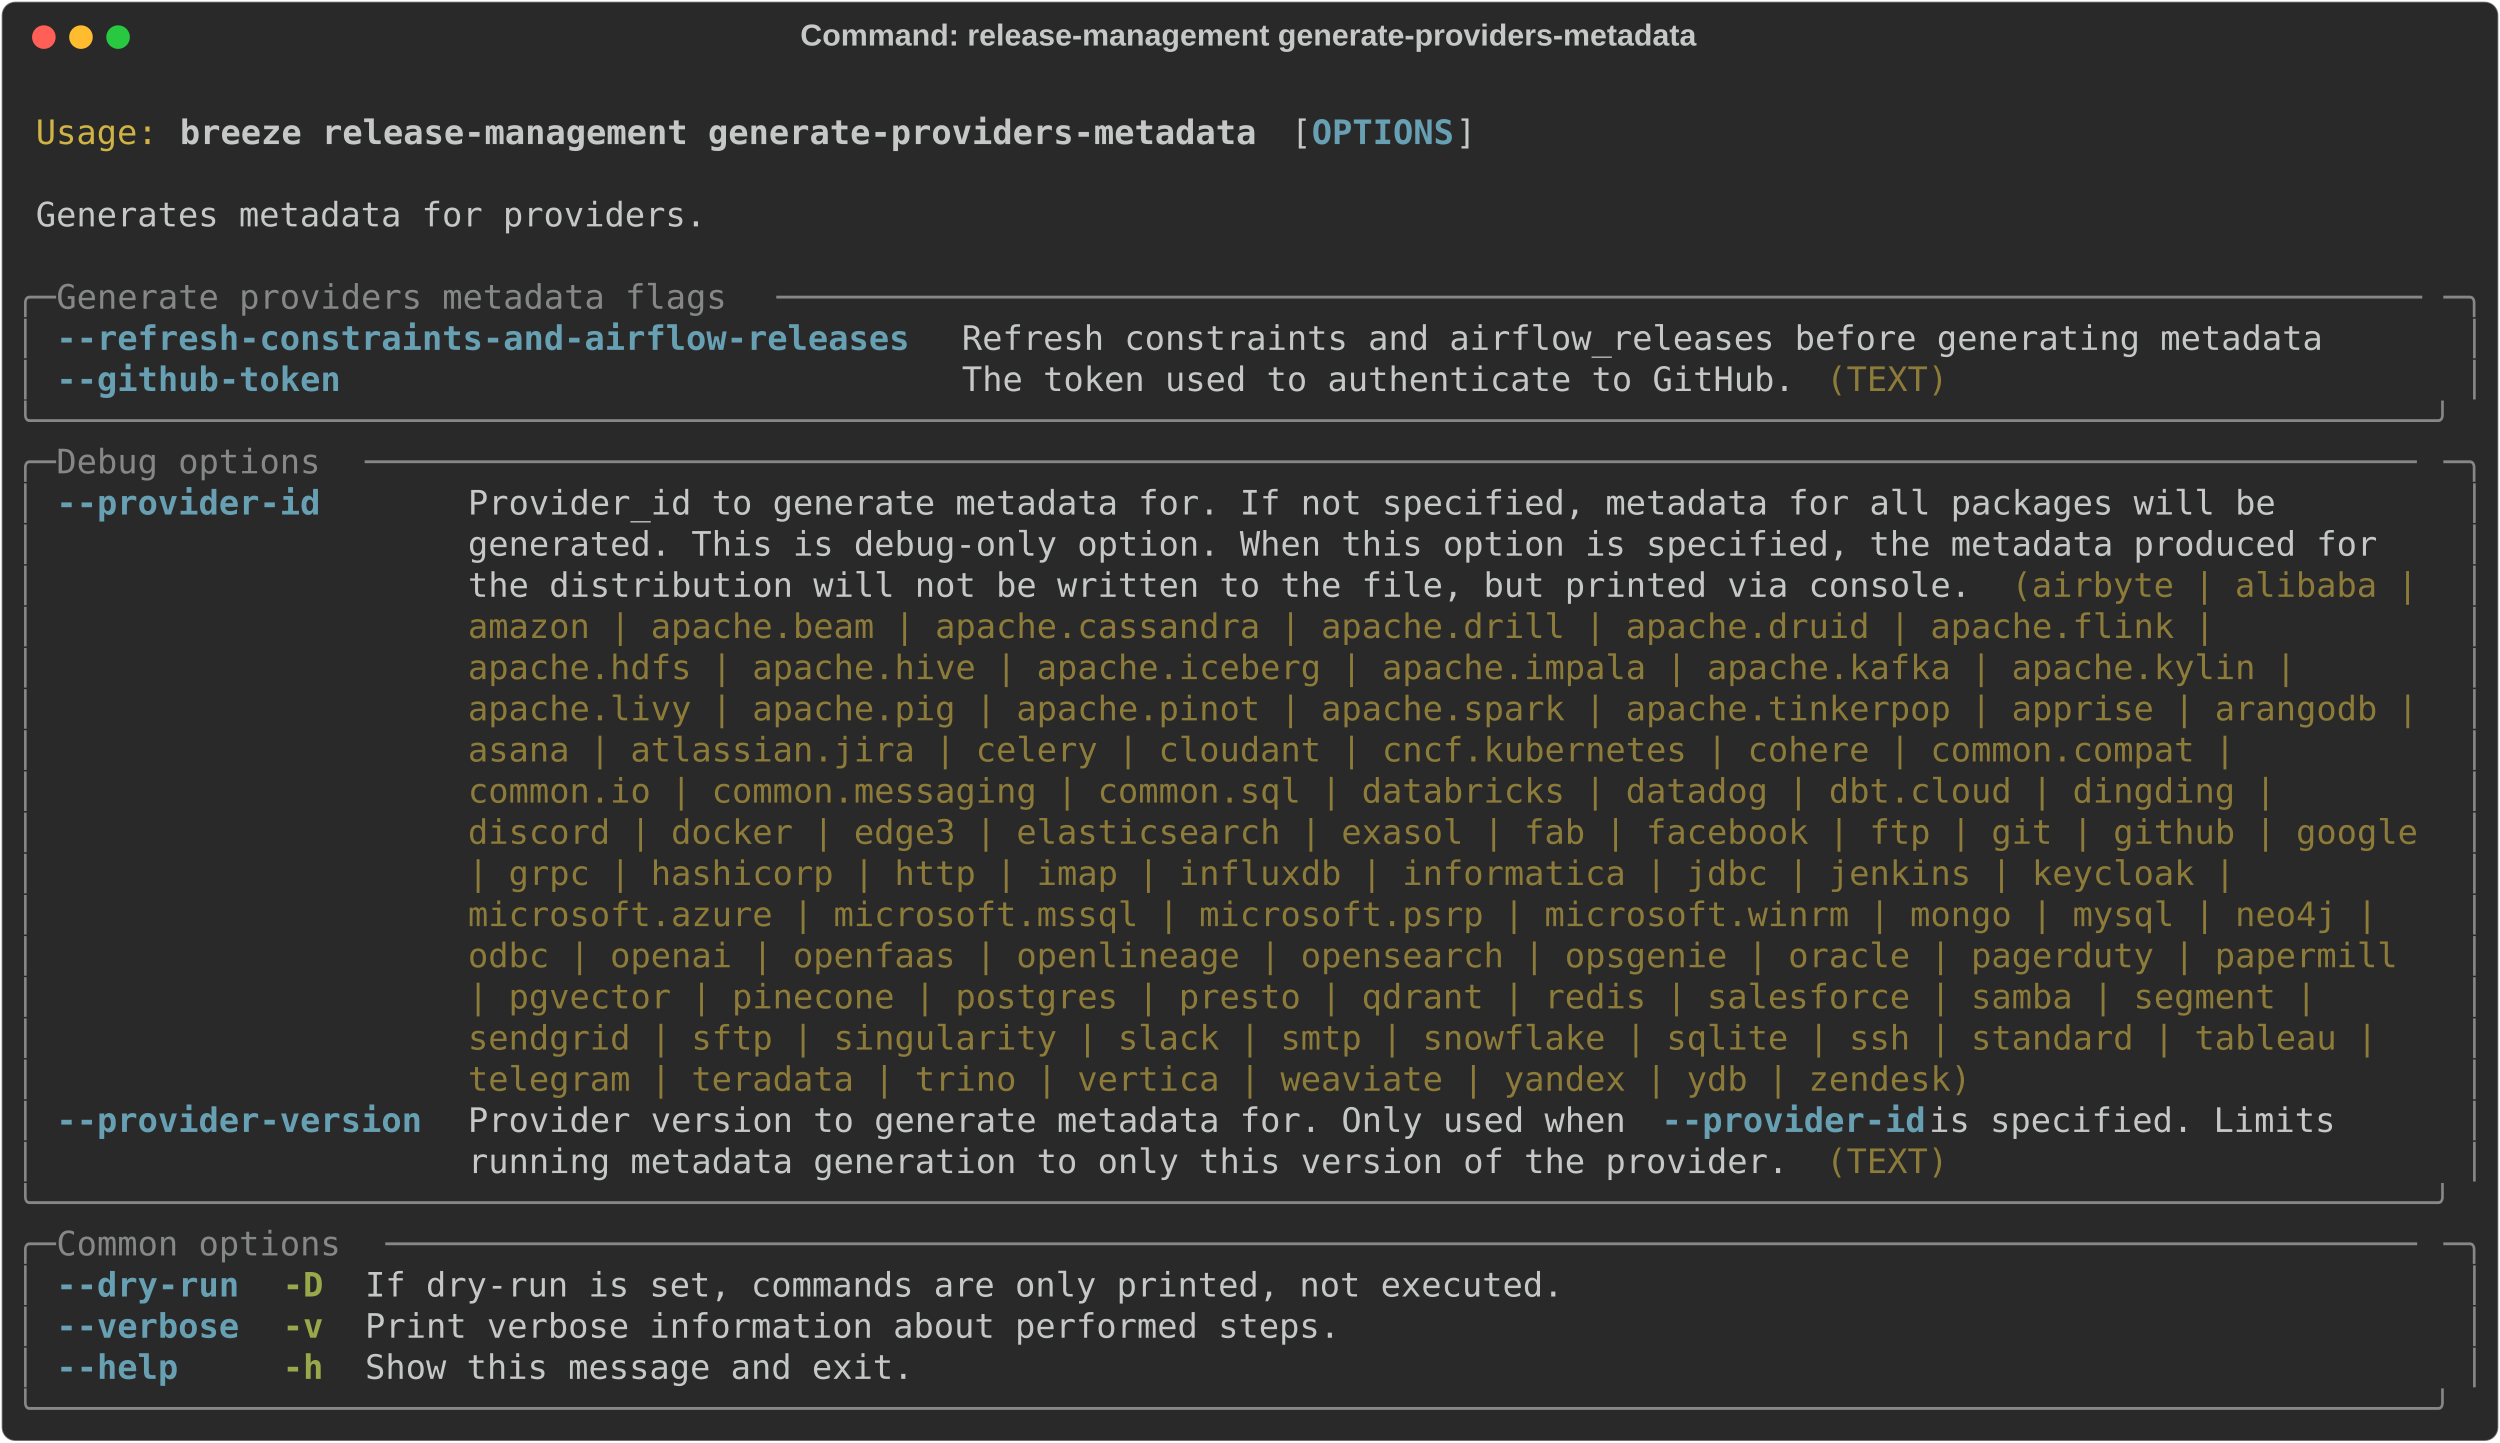
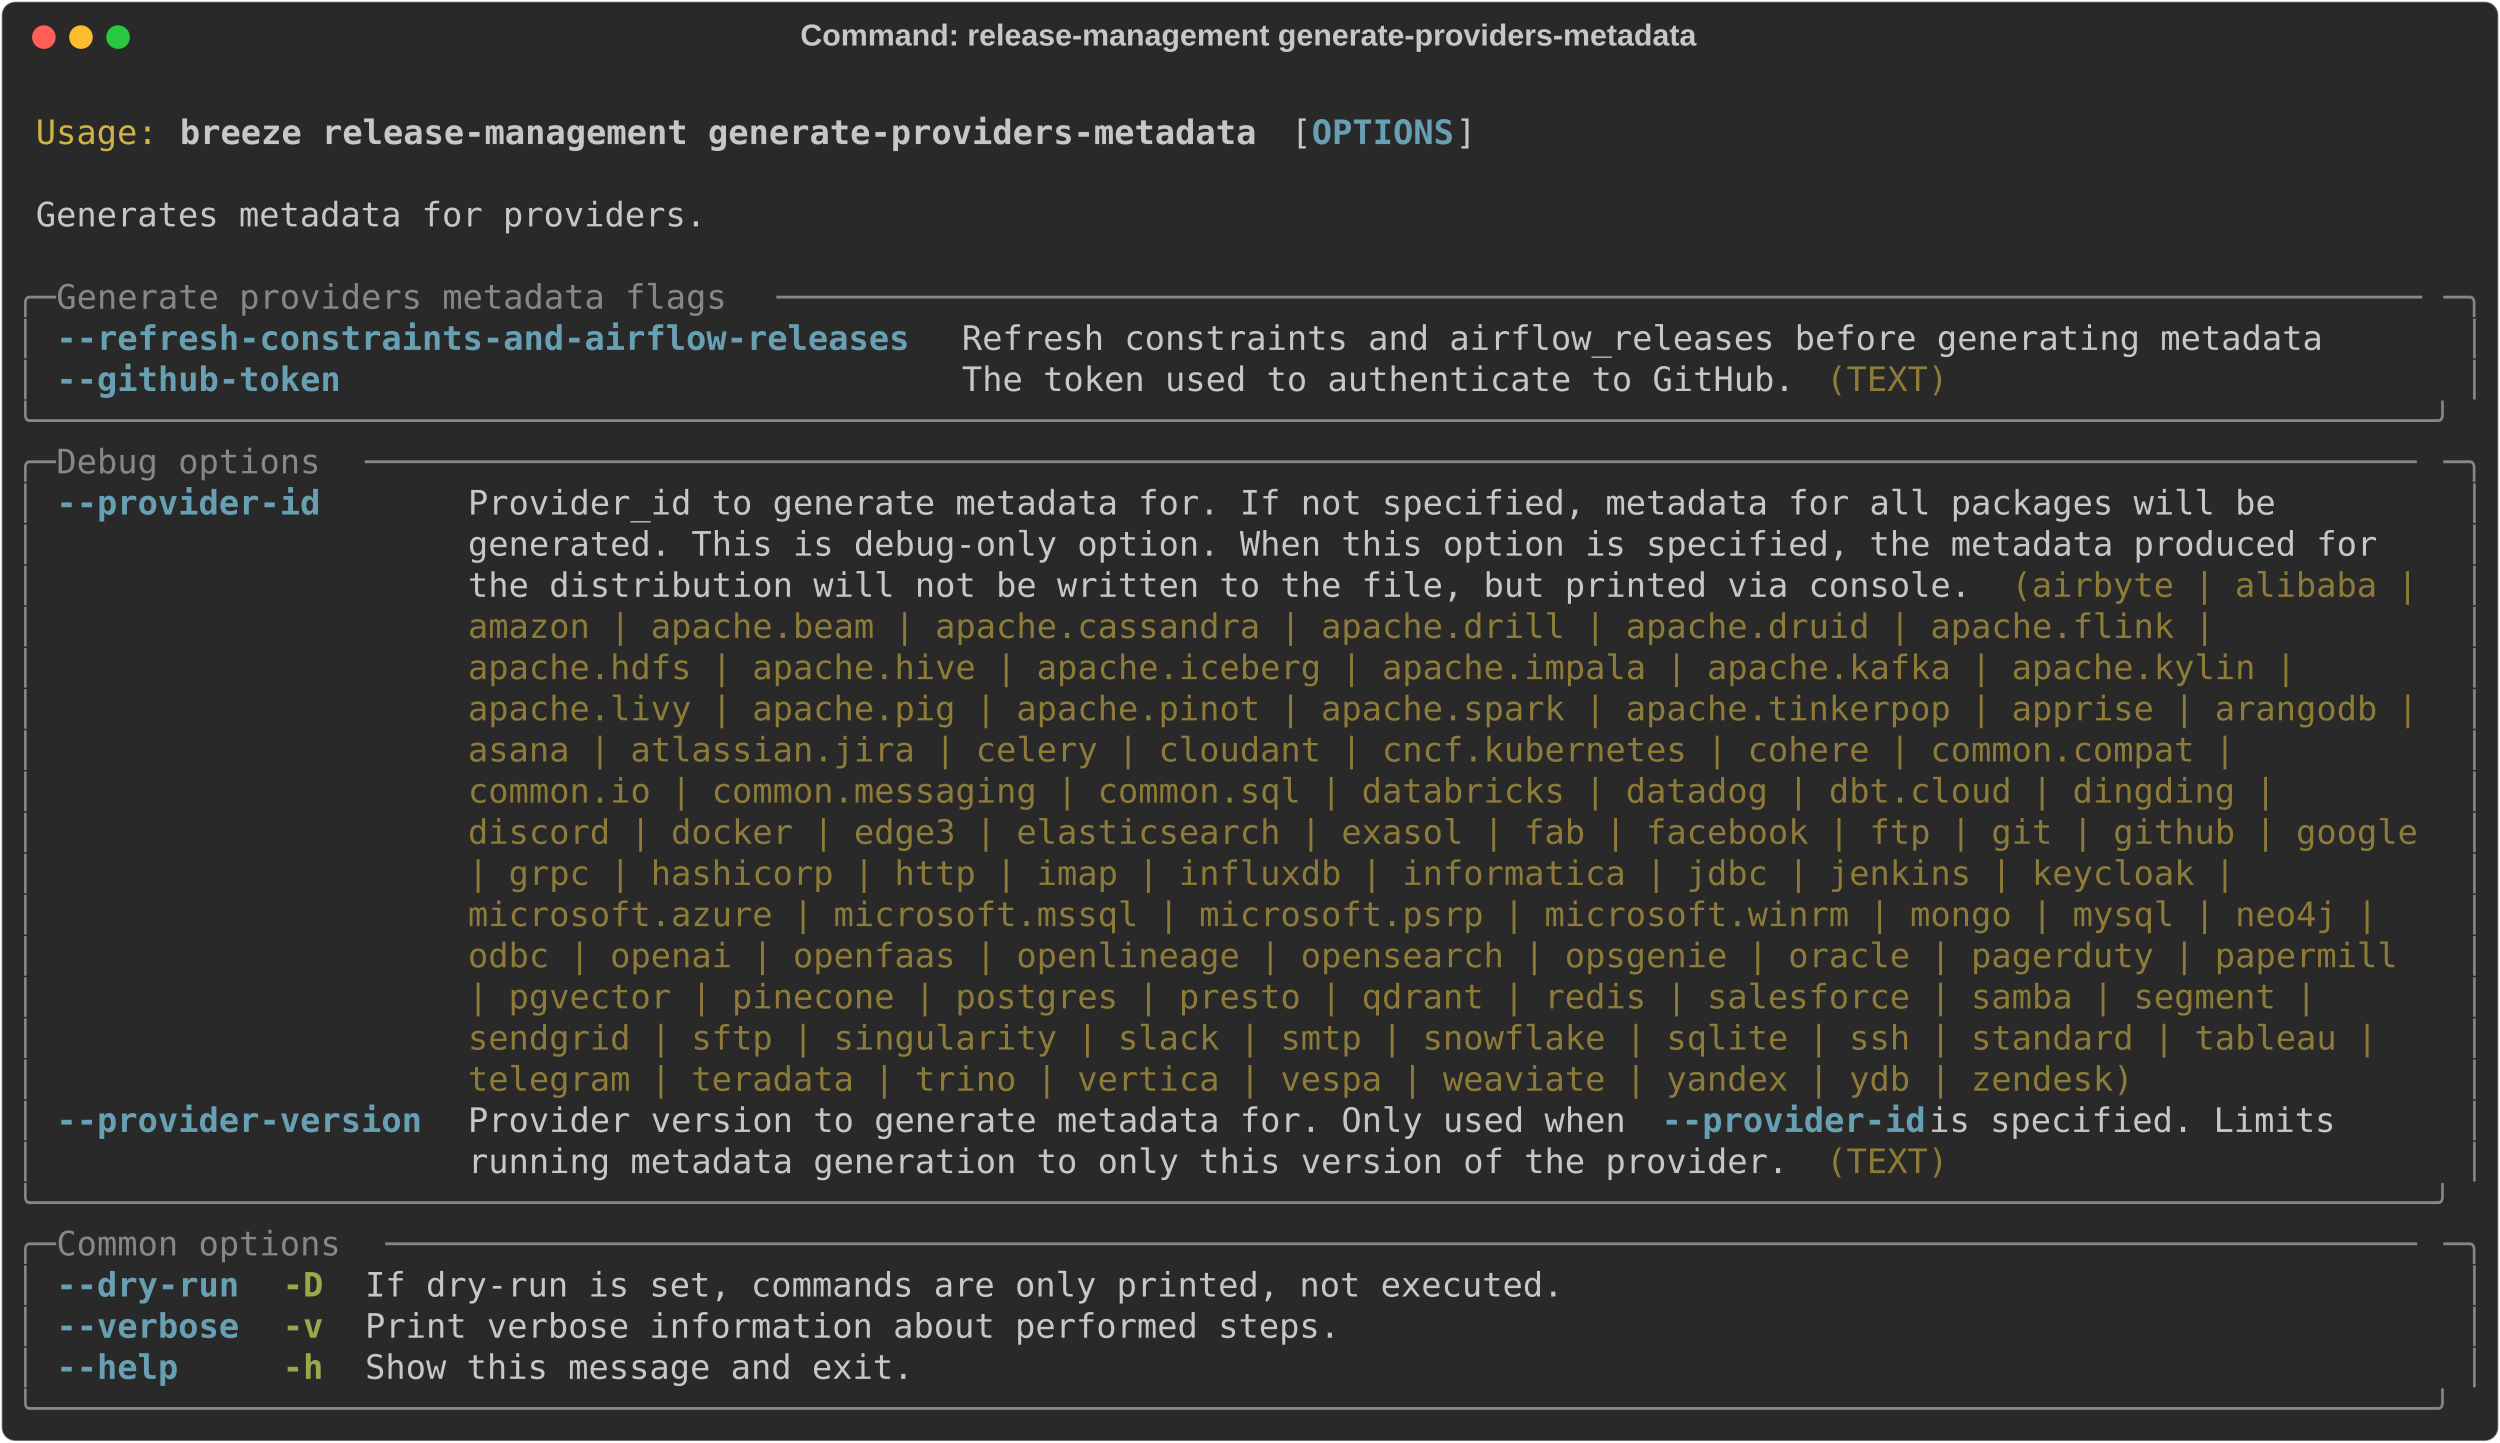
<svg xmlns="http://www.w3.org/2000/svg" class="rich-terminal" viewBox="0 0 1482 855.2">
  <style>

    @font-face {
        font-family: "Fira Code";
        src: local("FiraCode-Regular"),
                url("https://cdnjs.cloudflare.com/ajax/libs/firacode/6.2.0/woff2/FiraCode-Regular.woff2") format("woff2"),
                url("https://cdnjs.cloudflare.com/ajax/libs/firacode/6.2.0/woff/FiraCode-Regular.woff") format("woff");
        font-style: normal;
        font-weight: 400;
    }
    @font-face {
        font-family: "Fira Code";
        src: local("FiraCode-Bold"),
                url("https://cdnjs.cloudflare.com/ajax/libs/firacode/6.2.0/woff2/FiraCode-Bold.woff2") format("woff2"),
                url("https://cdnjs.cloudflare.com/ajax/libs/firacode/6.2.0/woff/FiraCode-Bold.woff") format("woff");
        font-style: bold;
        font-weight: 700;
    }

    .breeze-release-management-generate-providers-metadata-matrix {
        font-family: Fira Code, monospace;
        font-size: 20px;
        line-height: 24.4px;
        font-variant-east-asian: full-width;
    }

    .breeze-release-management-generate-providers-metadata-title {
        font-size: 18px;
        font-weight: bold;
        font-family: arial;
    }

    .breeze-release-management-generate-providers-metadata-r1 { fill: #c5c8c6 }
.breeze-release-management-generate-providers-metadata-r2 { fill: #d0b344 }
.breeze-release-management-generate-providers-metadata-r3 { fill: #c5c8c6;font-weight: bold }
.breeze-release-management-generate-providers-metadata-r4 { fill: #68a0b3;font-weight: bold }
.breeze-release-management-generate-providers-metadata-r5 { fill: #868887 }
.breeze-release-management-generate-providers-metadata-r6 { fill: #8d7b39 }
.breeze-release-management-generate-providers-metadata-r7 { fill: #98a84b;font-weight: bold }
    </style>
  <defs>
    <clipPath id="breeze-release-management-generate-providers-metadata-clip-terminal">
      <rect x="0" y="0" width="1463.0" height="804.2" />
    </clipPath>
    <clipPath id="breeze-release-management-generate-providers-metadata-line-0">
      <rect x="0" y="1.5" width="1464" height="24.65" />
    </clipPath>
    <clipPath id="breeze-release-management-generate-providers-metadata-line-1">
      <rect x="0" y="25.9" width="1464" height="24.65" />
    </clipPath>
    <clipPath id="breeze-release-management-generate-providers-metadata-line-2">
      <rect x="0" y="50.3" width="1464" height="24.65" />
    </clipPath>
    <clipPath id="breeze-release-management-generate-providers-metadata-line-3">
      <rect x="0" y="74.7" width="1464" height="24.65" />
    </clipPath>
    <clipPath id="breeze-release-management-generate-providers-metadata-line-4">
      <rect x="0" y="99.1" width="1464" height="24.65" />
    </clipPath>
    <clipPath id="breeze-release-management-generate-providers-metadata-line-5">
      <rect x="0" y="123.5" width="1464" height="24.65" />
    </clipPath>
    <clipPath id="breeze-release-management-generate-providers-metadata-line-6">
      <rect x="0" y="147.9" width="1464" height="24.65" />
    </clipPath>
    <clipPath id="breeze-release-management-generate-providers-metadata-line-7">
      <rect x="0" y="172.3" width="1464" height="24.65" />
    </clipPath>
    <clipPath id="breeze-release-management-generate-providers-metadata-line-8">
      <rect x="0" y="196.7" width="1464" height="24.65" />
    </clipPath>
    <clipPath id="breeze-release-management-generate-providers-metadata-line-9">
      <rect x="0" y="221.1" width="1464" height="24.65" />
    </clipPath>
    <clipPath id="breeze-release-management-generate-providers-metadata-line-10">
      <rect x="0" y="245.5" width="1464" height="24.65" />
    </clipPath>
    <clipPath id="breeze-release-management-generate-providers-metadata-line-11">
      <rect x="0" y="269.9" width="1464" height="24.65" />
    </clipPath>
    <clipPath id="breeze-release-management-generate-providers-metadata-line-12">
      <rect x="0" y="294.3" width="1464" height="24.65" />
    </clipPath>
    <clipPath id="breeze-release-management-generate-providers-metadata-line-13">
      <rect x="0" y="318.7" width="1464" height="24.65" />
    </clipPath>
    <clipPath id="breeze-release-management-generate-providers-metadata-line-14">
      <rect x="0" y="343.1" width="1464" height="24.65" />
    </clipPath>
    <clipPath id="breeze-release-management-generate-providers-metadata-line-15">
      <rect x="0" y="367.5" width="1464" height="24.65" />
    </clipPath>
    <clipPath id="breeze-release-management-generate-providers-metadata-line-16">
      <rect x="0" y="391.9" width="1464" height="24.65" />
    </clipPath>
    <clipPath id="breeze-release-management-generate-providers-metadata-line-17">
      <rect x="0" y="416.3" width="1464" height="24.65" />
    </clipPath>
    <clipPath id="breeze-release-management-generate-providers-metadata-line-18">
      <rect x="0" y="440.7" width="1464" height="24.65" />
    </clipPath>
    <clipPath id="breeze-release-management-generate-providers-metadata-line-19">
      <rect x="0" y="465.1" width="1464" height="24.65" />
    </clipPath>
    <clipPath id="breeze-release-management-generate-providers-metadata-line-20">
      <rect x="0" y="489.5" width="1464" height="24.65" />
    </clipPath>
    <clipPath id="breeze-release-management-generate-providers-metadata-line-21">
      <rect x="0" y="513.9" width="1464" height="24.65" />
    </clipPath>
    <clipPath id="breeze-release-management-generate-providers-metadata-line-22">
      <rect x="0" y="538.3" width="1464" height="24.65" />
    </clipPath>
    <clipPath id="breeze-release-management-generate-providers-metadata-line-23">
      <rect x="0" y="562.7" width="1464" height="24.65" />
    </clipPath>
    <clipPath id="breeze-release-management-generate-providers-metadata-line-24">
      <rect x="0" y="587.1" width="1464" height="24.65" />
    </clipPath>
    <clipPath id="breeze-release-management-generate-providers-metadata-line-25">
      <rect x="0" y="611.5" width="1464" height="24.65" />
    </clipPath>
    <clipPath id="breeze-release-management-generate-providers-metadata-line-26">
      <rect x="0" y="635.9" width="1464" height="24.65" />
    </clipPath>
    <clipPath id="breeze-release-management-generate-providers-metadata-line-27">
      <rect x="0" y="660.3" width="1464" height="24.65" />
    </clipPath>
    <clipPath id="breeze-release-management-generate-providers-metadata-line-28">
      <rect x="0" y="684.7" width="1464" height="24.65" />
    </clipPath>
    <clipPath id="breeze-release-management-generate-providers-metadata-line-29">
      <rect x="0" y="709.1" width="1464" height="24.65" />
    </clipPath>
    <clipPath id="breeze-release-management-generate-providers-metadata-line-30">
      <rect x="0" y="733.5" width="1464" height="24.65" />
    </clipPath>
    <clipPath id="breeze-release-management-generate-providers-metadata-line-31">
      <rect x="0" y="757.9" width="1464" height="24.65" />
    </clipPath>
  </defs>
  <rect fill="#292929" stroke="rgba(255,255,255,0.35)" stroke-width="1" x="1" y="1" width="1480" height="853.2" rx="8" />
  <text class="breeze-release-management-generate-providers-metadata-title" fill="#c5c8c6" text-anchor="middle" x="740" y="27">Command: release-management generate-providers-metadata</text>
  <g transform="translate(26,22)">
    <circle cx="0" cy="0" r="7" fill="#ff5f57" />
    <circle cx="22" cy="0" r="7" fill="#febc2e" />
    <circle cx="44" cy="0" r="7" fill="#28c840" />
  </g>
  <g transform="translate(9, 41)" clip-path="url(#breeze-release-management-generate-providers-metadata-clip-terminal)">
    <g class="breeze-release-management-generate-providers-metadata-matrix">
      <text class="breeze-release-management-generate-providers-metadata-r1" x="1464" y="20" textLength="12.2" clip-path="url(#breeze-release-management-generate-providers-metadata-line-0)">
</text>
      <text class="breeze-release-management-generate-providers-metadata-r2" x="12.2" y="44.4" textLength="73.2" clip-path="url(#breeze-release-management-generate-providers-metadata-line-1)">Usage:</text>
      <text class="breeze-release-management-generate-providers-metadata-r3" x="97.6" y="44.4" textLength="646.6" clip-path="url(#breeze-release-management-generate-providers-metadata-line-1)">breeze release-management generate-providers-metadata</text>
      <text class="breeze-release-management-generate-providers-metadata-r1" x="756.4" y="44.4" textLength="12.2" clip-path="url(#breeze-release-management-generate-providers-metadata-line-1)">[</text>
      <text class="breeze-release-management-generate-providers-metadata-r4" x="768.6" y="44.4" textLength="85.4" clip-path="url(#breeze-release-management-generate-providers-metadata-line-1)">OPTIONS</text>
      <text class="breeze-release-management-generate-providers-metadata-r1" x="854" y="44.4" textLength="12.2" clip-path="url(#breeze-release-management-generate-providers-metadata-line-1)">]</text>
      <text class="breeze-release-management-generate-providers-metadata-r1" x="1464" y="44.4" textLength="12.2" clip-path="url(#breeze-release-management-generate-providers-metadata-line-1)">
</text>
      <text class="breeze-release-management-generate-providers-metadata-r1" x="1464" y="68.8" textLength="12.2" clip-path="url(#breeze-release-management-generate-providers-metadata-line-2)">
</text>
      <text class="breeze-release-management-generate-providers-metadata-r1" x="12.2" y="93.2" textLength="402.6" clip-path="url(#breeze-release-management-generate-providers-metadata-line-3)">Generates metadata for providers.</text>
      <text class="breeze-release-management-generate-providers-metadata-r1" x="1464" y="93.2" textLength="12.2" clip-path="url(#breeze-release-management-generate-providers-metadata-line-3)">
</text>
      <text class="breeze-release-management-generate-providers-metadata-r1" x="1464" y="117.6" textLength="12.2" clip-path="url(#breeze-release-management-generate-providers-metadata-line-4)">
</text>
      <text class="breeze-release-management-generate-providers-metadata-r5" x="0" y="142" textLength="24.4" clip-path="url(#breeze-release-management-generate-providers-metadata-line-5)">╭─</text>
      <text class="breeze-release-management-generate-providers-metadata-r5" x="24.4" y="142" textLength="427" clip-path="url(#breeze-release-management-generate-providers-metadata-line-5)"> Generate providers metadata flags </text>
      <text class="breeze-release-management-generate-providers-metadata-r5" x="451.4" y="142" textLength="988.2" clip-path="url(#breeze-release-management-generate-providers-metadata-line-5)">─────────────────────────────────────────────────────────────────────────────────</text>
      <text class="breeze-release-management-generate-providers-metadata-r5" x="1439.6" y="142" textLength="24.4" clip-path="url(#breeze-release-management-generate-providers-metadata-line-5)">─╮</text>
      <text class="breeze-release-management-generate-providers-metadata-r1" x="1464" y="142" textLength="12.2" clip-path="url(#breeze-release-management-generate-providers-metadata-line-5)">
</text>
      <text class="breeze-release-management-generate-providers-metadata-r5" x="0" y="166.4" textLength="12.2" clip-path="url(#breeze-release-management-generate-providers-metadata-line-6)">│</text>
      <text class="breeze-release-management-generate-providers-metadata-r4" x="24.4" y="166.4" textLength="512.4" clip-path="url(#breeze-release-management-generate-providers-metadata-line-6)">--refresh-constraints-and-airflow-releases</text>
      <text class="breeze-release-management-generate-providers-metadata-r1" x="561.2" y="166.4" textLength="817.4" clip-path="url(#breeze-release-management-generate-providers-metadata-line-6)">Refresh constraints and airflow_releases before generating metadata</text>
      <text class="breeze-release-management-generate-providers-metadata-r5" x="1451.8" y="166.4" textLength="12.2" clip-path="url(#breeze-release-management-generate-providers-metadata-line-6)">│</text>
      <text class="breeze-release-management-generate-providers-metadata-r1" x="1464" y="166.4" textLength="12.2" clip-path="url(#breeze-release-management-generate-providers-metadata-line-6)">
</text>
      <text class="breeze-release-management-generate-providers-metadata-r5" x="0" y="190.8" textLength="12.2" clip-path="url(#breeze-release-management-generate-providers-metadata-line-7)">│</text>
      <text class="breeze-release-management-generate-providers-metadata-r4" x="24.4" y="190.8" textLength="512.4" clip-path="url(#breeze-release-management-generate-providers-metadata-line-7)">--github-token                            </text>
      <text class="breeze-release-management-generate-providers-metadata-r1" x="561.2" y="190.8" textLength="512.4" clip-path="url(#breeze-release-management-generate-providers-metadata-line-7)">The token used to authenticate to GitHub. </text>
      <text class="breeze-release-management-generate-providers-metadata-r6" x="1073.6" y="190.8" textLength="73.2" clip-path="url(#breeze-release-management-generate-providers-metadata-line-7)">(TEXT)</text>
      <text class="breeze-release-management-generate-providers-metadata-r5" x="1451.8" y="190.8" textLength="12.2" clip-path="url(#breeze-release-management-generate-providers-metadata-line-7)">│</text>
      <text class="breeze-release-management-generate-providers-metadata-r1" x="1464" y="190.8" textLength="12.2" clip-path="url(#breeze-release-management-generate-providers-metadata-line-7)">
</text>
      <text class="breeze-release-management-generate-providers-metadata-r5" x="0" y="215.2" textLength="1464" clip-path="url(#breeze-release-management-generate-providers-metadata-line-8)">╰──────────────────────────────────────────────────────────────────────────────────────────────────────────────────────╯</text>
      <text class="breeze-release-management-generate-providers-metadata-r1" x="1464" y="215.2" textLength="12.2" clip-path="url(#breeze-release-management-generate-providers-metadata-line-8)">
</text>
      <text class="breeze-release-management-generate-providers-metadata-r5" x="0" y="239.6" textLength="24.4" clip-path="url(#breeze-release-management-generate-providers-metadata-line-9)">╭─</text>
      <text class="breeze-release-management-generate-providers-metadata-r5" x="24.4" y="239.6" textLength="183" clip-path="url(#breeze-release-management-generate-providers-metadata-line-9)"> Debug options </text>
      <text class="breeze-release-management-generate-providers-metadata-r5" x="207.4" y="239.6" textLength="1232.2" clip-path="url(#breeze-release-management-generate-providers-metadata-line-9)">─────────────────────────────────────────────────────────────────────────────────────────────────────</text>
      <text class="breeze-release-management-generate-providers-metadata-r5" x="1439.6" y="239.6" textLength="24.4" clip-path="url(#breeze-release-management-generate-providers-metadata-line-9)">─╮</text>
      <text class="breeze-release-management-generate-providers-metadata-r1" x="1464" y="239.6" textLength="12.2" clip-path="url(#breeze-release-management-generate-providers-metadata-line-9)">
</text>
      <text class="breeze-release-management-generate-providers-metadata-r5" x="0" y="264" textLength="12.2" clip-path="url(#breeze-release-management-generate-providers-metadata-line-10)">│</text>
      <text class="breeze-release-management-generate-providers-metadata-r4" x="24.4" y="264" textLength="219.6" clip-path="url(#breeze-release-management-generate-providers-metadata-line-10)">--provider-id     </text>
      <text class="breeze-release-management-generate-providers-metadata-r1" x="268.4" y="264" textLength="1171.2" clip-path="url(#breeze-release-management-generate-providers-metadata-line-10)">Provider_id to generate metadata for. If not specified, metadata for all packages will be       </text>
      <text class="breeze-release-management-generate-providers-metadata-r5" x="1451.8" y="264" textLength="12.2" clip-path="url(#breeze-release-management-generate-providers-metadata-line-10)">│</text>
      <text class="breeze-release-management-generate-providers-metadata-r1" x="1464" y="264" textLength="12.2" clip-path="url(#breeze-release-management-generate-providers-metadata-line-10)">
</text>
      <text class="breeze-release-management-generate-providers-metadata-r5" x="0" y="288.4" textLength="12.2" clip-path="url(#breeze-release-management-generate-providers-metadata-line-11)">│</text>
      <text class="breeze-release-management-generate-providers-metadata-r1" x="268.4" y="288.4" textLength="1171.2" clip-path="url(#breeze-release-management-generate-providers-metadata-line-11)">generated. This is debug-only option. When this option is specified, the metadata produced for  </text>
      <text class="breeze-release-management-generate-providers-metadata-r5" x="1451.8" y="288.4" textLength="12.2" clip-path="url(#breeze-release-management-generate-providers-metadata-line-11)">│</text>
      <text class="breeze-release-management-generate-providers-metadata-r1" x="1464" y="288.4" textLength="12.2" clip-path="url(#breeze-release-management-generate-providers-metadata-line-11)">
</text>
      <text class="breeze-release-management-generate-providers-metadata-r5" x="0" y="312.8" textLength="12.2" clip-path="url(#breeze-release-management-generate-providers-metadata-line-12)">│</text>
      <text class="breeze-release-management-generate-providers-metadata-r1" x="268.4" y="312.8" textLength="915" clip-path="url(#breeze-release-management-generate-providers-metadata-line-12)">the distribution will not be written to the file, but printed via console. </text>
      <text class="breeze-release-management-generate-providers-metadata-r6" x="1183.4" y="312.8" textLength="256.2" clip-path="url(#breeze-release-management-generate-providers-metadata-line-12)">(airbyte | alibaba | </text>
      <text class="breeze-release-management-generate-providers-metadata-r5" x="1451.8" y="312.8" textLength="12.2" clip-path="url(#breeze-release-management-generate-providers-metadata-line-12)">│</text>
      <text class="breeze-release-management-generate-providers-metadata-r1" x="1464" y="312.8" textLength="12.2" clip-path="url(#breeze-release-management-generate-providers-metadata-line-12)">
</text>
      <text class="breeze-release-management-generate-providers-metadata-r5" x="0" y="337.2" textLength="12.2" clip-path="url(#breeze-release-management-generate-providers-metadata-line-13)">│</text>
      <text class="breeze-release-management-generate-providers-metadata-r6" x="268.4" y="337.2" textLength="1061.4" clip-path="url(#breeze-release-management-generate-providers-metadata-line-13)">amazon | apache.beam | apache.cassandra | apache.drill | apache.druid | apache.flink | </text>
      <text class="breeze-release-management-generate-providers-metadata-r5" x="1451.8" y="337.2" textLength="12.2" clip-path="url(#breeze-release-management-generate-providers-metadata-line-13)">│</text>
      <text class="breeze-release-management-generate-providers-metadata-r1" x="1464" y="337.2" textLength="12.2" clip-path="url(#breeze-release-management-generate-providers-metadata-line-13)">
</text>
      <text class="breeze-release-management-generate-providers-metadata-r5" x="0" y="361.6" textLength="12.2" clip-path="url(#breeze-release-management-generate-providers-metadata-line-14)">│</text>
      <text class="breeze-release-management-generate-providers-metadata-r6" x="268.4" y="361.6" textLength="1110.2" clip-path="url(#breeze-release-management-generate-providers-metadata-line-14)">apache.hdfs | apache.hive | apache.iceberg | apache.impala | apache.kafka | apache.kylin | </text>
      <text class="breeze-release-management-generate-providers-metadata-r5" x="1451.8" y="361.6" textLength="12.2" clip-path="url(#breeze-release-management-generate-providers-metadata-line-14)">│</text>
      <text class="breeze-release-management-generate-providers-metadata-r1" x="1464" y="361.6" textLength="12.2" clip-path="url(#breeze-release-management-generate-providers-metadata-line-14)">
</text>
      <text class="breeze-release-management-generate-providers-metadata-r5" x="0" y="386" textLength="12.2" clip-path="url(#breeze-release-management-generate-providers-metadata-line-15)">│</text>
      <text class="breeze-release-management-generate-providers-metadata-r6" x="268.4" y="386" textLength="1171.2" clip-path="url(#breeze-release-management-generate-providers-metadata-line-15)">apache.livy | apache.pig | apache.pinot | apache.spark | apache.tinkerpop | apprise | arangodb |</text>
      <text class="breeze-release-management-generate-providers-metadata-r5" x="1451.8" y="386" textLength="12.2" clip-path="url(#breeze-release-management-generate-providers-metadata-line-15)">│</text>
      <text class="breeze-release-management-generate-providers-metadata-r1" x="1464" y="386" textLength="12.2" clip-path="url(#breeze-release-management-generate-providers-metadata-line-15)">
</text>
      <text class="breeze-release-management-generate-providers-metadata-r5" x="0" y="410.4" textLength="12.2" clip-path="url(#breeze-release-management-generate-providers-metadata-line-16)">│</text>
      <text class="breeze-release-management-generate-providers-metadata-r6" x="268.4" y="410.4" textLength="1073.6" clip-path="url(#breeze-release-management-generate-providers-metadata-line-16)">asana | atlassian.jira | celery | cloudant | cncf.kubernetes | cohere | common.compat | </text>
      <text class="breeze-release-management-generate-providers-metadata-r5" x="1451.8" y="410.4" textLength="12.2" clip-path="url(#breeze-release-management-generate-providers-metadata-line-16)">│</text>
      <text class="breeze-release-management-generate-providers-metadata-r1" x="1464" y="410.4" textLength="12.2" clip-path="url(#breeze-release-management-generate-providers-metadata-line-16)">
</text>
      <text class="breeze-release-management-generate-providers-metadata-r5" x="0" y="434.8" textLength="12.2" clip-path="url(#breeze-release-management-generate-providers-metadata-line-17)">│</text>
      <text class="breeze-release-management-generate-providers-metadata-r6" x="268.4" y="434.8" textLength="1098" clip-path="url(#breeze-release-management-generate-providers-metadata-line-17)">common.io | common.messaging | common.sql | databricks | datadog | dbt.cloud | dingding | </text>
      <text class="breeze-release-management-generate-providers-metadata-r5" x="1451.8" y="434.8" textLength="12.2" clip-path="url(#breeze-release-management-generate-providers-metadata-line-17)">│</text>
      <text class="breeze-release-management-generate-providers-metadata-r1" x="1464" y="434.8" textLength="12.2" clip-path="url(#breeze-release-management-generate-providers-metadata-line-17)">
</text>
      <text class="breeze-release-management-generate-providers-metadata-r5" x="0" y="459.2" textLength="12.2" clip-path="url(#breeze-release-management-generate-providers-metadata-line-18)">│</text>
      <text class="breeze-release-management-generate-providers-metadata-r6" x="268.4" y="459.2" textLength="1171.2" clip-path="url(#breeze-release-management-generate-providers-metadata-line-18)">discord | docker | edge3 | elasticsearch | exasol | fab | facebook | ftp | git | github | google</text>
      <text class="breeze-release-management-generate-providers-metadata-r5" x="1451.8" y="459.2" textLength="12.2" clip-path="url(#breeze-release-management-generate-providers-metadata-line-18)">│</text>
      <text class="breeze-release-management-generate-providers-metadata-r1" x="1464" y="459.2" textLength="12.2" clip-path="url(#breeze-release-management-generate-providers-metadata-line-18)">
</text>
      <text class="breeze-release-management-generate-providers-metadata-r5" x="0" y="483.6" textLength="12.2" clip-path="url(#breeze-release-management-generate-providers-metadata-line-19)">│</text>
      <text class="breeze-release-management-generate-providers-metadata-r6" x="268.4" y="483.6" textLength="1073.6" clip-path="url(#breeze-release-management-generate-providers-metadata-line-19)">| grpc | hashicorp | http | imap | influxdb | informatica | jdbc | jenkins | keycloak | </text>
      <text class="breeze-release-management-generate-providers-metadata-r5" x="1451.8" y="483.6" textLength="12.2" clip-path="url(#breeze-release-management-generate-providers-metadata-line-19)">│</text>
      <text class="breeze-release-management-generate-providers-metadata-r1" x="1464" y="483.6" textLength="12.2" clip-path="url(#breeze-release-management-generate-providers-metadata-line-19)">
</text>
      <text class="breeze-release-management-generate-providers-metadata-r5" x="0" y="508" textLength="12.2" clip-path="url(#breeze-release-management-generate-providers-metadata-line-20)">│</text>
      <text class="breeze-release-management-generate-providers-metadata-r6" x="268.4" y="508" textLength="1159" clip-path="url(#breeze-release-management-generate-providers-metadata-line-20)">microsoft.azure | microsoft.mssql | microsoft.psrp | microsoft.winrm | mongo | mysql | neo4j | </text>
      <text class="breeze-release-management-generate-providers-metadata-r5" x="1451.8" y="508" textLength="12.2" clip-path="url(#breeze-release-management-generate-providers-metadata-line-20)">│</text>
      <text class="breeze-release-management-generate-providers-metadata-r1" x="1464" y="508" textLength="12.2" clip-path="url(#breeze-release-management-generate-providers-metadata-line-20)">
</text>
      <text class="breeze-release-management-generate-providers-metadata-r5" x="0" y="532.4" textLength="12.2" clip-path="url(#breeze-release-management-generate-providers-metadata-line-21)">│</text>
      <text class="breeze-release-management-generate-providers-metadata-r6" x="268.4" y="532.4" textLength="1171.2" clip-path="url(#breeze-release-management-generate-providers-metadata-line-21)">odbc | openai | openfaas | openlineage | opensearch | opsgenie | oracle | pagerduty | papermill </text>
      <text class="breeze-release-management-generate-providers-metadata-r5" x="1451.8" y="532.4" textLength="12.2" clip-path="url(#breeze-release-management-generate-providers-metadata-line-21)">│</text>
      <text class="breeze-release-management-generate-providers-metadata-r1" x="1464" y="532.4" textLength="12.2" clip-path="url(#breeze-release-management-generate-providers-metadata-line-21)">
</text>
      <text class="breeze-release-management-generate-providers-metadata-r5" x="0" y="556.8" textLength="12.2" clip-path="url(#breeze-release-management-generate-providers-metadata-line-22)">│</text>
      <text class="breeze-release-management-generate-providers-metadata-r6" x="268.4" y="556.8" textLength="1122.4" clip-path="url(#breeze-release-management-generate-providers-metadata-line-22)">| pgvector | pinecone | postgres | presto | qdrant | redis | salesforce | samba | segment | </text>
      <text class="breeze-release-management-generate-providers-metadata-r5" x="1451.8" y="556.8" textLength="12.2" clip-path="url(#breeze-release-management-generate-providers-metadata-line-22)">│</text>
      <text class="breeze-release-management-generate-providers-metadata-r1" x="1464" y="556.8" textLength="12.2" clip-path="url(#breeze-release-management-generate-providers-metadata-line-22)">
</text>
      <text class="breeze-release-management-generate-providers-metadata-r5" x="0" y="581.2" textLength="12.2" clip-path="url(#breeze-release-management-generate-providers-metadata-line-23)">│</text>
      <text class="breeze-release-management-generate-providers-metadata-r6" x="268.4" y="581.2" textLength="1159" clip-path="url(#breeze-release-management-generate-providers-metadata-line-23)">sendgrid | sftp | singularity | slack | smtp | snowflake | sqlite | ssh | standard | tableau | </text>
      <text class="breeze-release-management-generate-providers-metadata-r5" x="1451.8" y="581.2" textLength="12.2" clip-path="url(#breeze-release-management-generate-providers-metadata-line-23)">│</text>
      <text class="breeze-release-management-generate-providers-metadata-r1" x="1464" y="581.2" textLength="12.2" clip-path="url(#breeze-release-management-generate-providers-metadata-line-23)">
</text>
      <text class="breeze-release-management-generate-providers-metadata-r5" x="0" y="605.6" textLength="12.2" clip-path="url(#breeze-release-management-generate-providers-metadata-line-24)">│</text>
-       <text class="breeze-release-management-generate-providers-metadata-r6" x="268.4" y="605.6" textLength="902.8" clip-path="url(#breeze-release-management-generate-providers-metadata-line-24)">telegram | teradata | trino | vertica | weaviate | yandex | ydb | zendesk)</text>
+       <text class="breeze-release-management-generate-providers-metadata-r6" x="268.4" y="605.6" textLength="1000.4" clip-path="url(#breeze-release-management-generate-providers-metadata-line-24)">telegram | teradata | trino | vertica | vespa | weaviate | yandex | ydb | zendesk)</text>
      <text class="breeze-release-management-generate-providers-metadata-r5" x="1451.8" y="605.6" textLength="12.2" clip-path="url(#breeze-release-management-generate-providers-metadata-line-24)">│</text>
      <text class="breeze-release-management-generate-providers-metadata-r1" x="1464" y="605.6" textLength="12.2" clip-path="url(#breeze-release-management-generate-providers-metadata-line-24)">
</text>
      <text class="breeze-release-management-generate-providers-metadata-r5" x="0" y="630" textLength="12.2" clip-path="url(#breeze-release-management-generate-providers-metadata-line-25)">│</text>
      <text class="breeze-release-management-generate-providers-metadata-r4" x="24.4" y="630" textLength="219.6" clip-path="url(#breeze-release-management-generate-providers-metadata-line-25)">--provider-version</text>
      <text class="breeze-release-management-generate-providers-metadata-r1" x="268.4" y="630" textLength="707.6" clip-path="url(#breeze-release-management-generate-providers-metadata-line-25)">Provider version to generate metadata for. Only used when </text>
      <text class="breeze-release-management-generate-providers-metadata-r4" x="976" y="630" textLength="158.6" clip-path="url(#breeze-release-management-generate-providers-metadata-line-25)">--provider-id</text>
      <text class="breeze-release-management-generate-providers-metadata-r1" x="1134.6" y="630" textLength="305" clip-path="url(#breeze-release-management-generate-providers-metadata-line-25)"> is specified. Limits    </text>
      <text class="breeze-release-management-generate-providers-metadata-r5" x="1451.8" y="630" textLength="12.2" clip-path="url(#breeze-release-management-generate-providers-metadata-line-25)">│</text>
      <text class="breeze-release-management-generate-providers-metadata-r1" x="1464" y="630" textLength="12.2" clip-path="url(#breeze-release-management-generate-providers-metadata-line-25)">
</text>
      <text class="breeze-release-management-generate-providers-metadata-r5" x="0" y="654.4" textLength="12.2" clip-path="url(#breeze-release-management-generate-providers-metadata-line-26)">│</text>
      <text class="breeze-release-management-generate-providers-metadata-r1" x="268.4" y="654.4" textLength="805.2" clip-path="url(#breeze-release-management-generate-providers-metadata-line-26)">running metadata generation to only this version of the provider. </text>
      <text class="breeze-release-management-generate-providers-metadata-r6" x="1073.6" y="654.4" textLength="73.2" clip-path="url(#breeze-release-management-generate-providers-metadata-line-26)">(TEXT)</text>
      <text class="breeze-release-management-generate-providers-metadata-r5" x="1451.8" y="654.4" textLength="12.2" clip-path="url(#breeze-release-management-generate-providers-metadata-line-26)">│</text>
      <text class="breeze-release-management-generate-providers-metadata-r1" x="1464" y="654.4" textLength="12.2" clip-path="url(#breeze-release-management-generate-providers-metadata-line-26)">
</text>
      <text class="breeze-release-management-generate-providers-metadata-r5" x="0" y="678.8" textLength="1464" clip-path="url(#breeze-release-management-generate-providers-metadata-line-27)">╰──────────────────────────────────────────────────────────────────────────────────────────────────────────────────────╯</text>
      <text class="breeze-release-management-generate-providers-metadata-r1" x="1464" y="678.8" textLength="12.2" clip-path="url(#breeze-release-management-generate-providers-metadata-line-27)">
</text>
      <text class="breeze-release-management-generate-providers-metadata-r5" x="0" y="703.2" textLength="24.4" clip-path="url(#breeze-release-management-generate-providers-metadata-line-28)">╭─</text>
      <text class="breeze-release-management-generate-providers-metadata-r5" x="24.4" y="703.2" textLength="195.2" clip-path="url(#breeze-release-management-generate-providers-metadata-line-28)"> Common options </text>
      <text class="breeze-release-management-generate-providers-metadata-r5" x="219.6" y="703.2" textLength="1220" clip-path="url(#breeze-release-management-generate-providers-metadata-line-28)">────────────────────────────────────────────────────────────────────────────────────────────────────</text>
      <text class="breeze-release-management-generate-providers-metadata-r5" x="1439.6" y="703.2" textLength="24.4" clip-path="url(#breeze-release-management-generate-providers-metadata-line-28)">─╮</text>
      <text class="breeze-release-management-generate-providers-metadata-r1" x="1464" y="703.2" textLength="12.2" clip-path="url(#breeze-release-management-generate-providers-metadata-line-28)">
</text>
      <text class="breeze-release-management-generate-providers-metadata-r5" x="0" y="727.6" textLength="12.2" clip-path="url(#breeze-release-management-generate-providers-metadata-line-29)">│</text>
      <text class="breeze-release-management-generate-providers-metadata-r4" x="24.4" y="727.6" textLength="109.8" clip-path="url(#breeze-release-management-generate-providers-metadata-line-29)">--dry-run</text>
      <text class="breeze-release-management-generate-providers-metadata-r7" x="158.6" y="727.6" textLength="24.4" clip-path="url(#breeze-release-management-generate-providers-metadata-line-29)">-D</text>
      <text class="breeze-release-management-generate-providers-metadata-r1" x="207.4" y="727.6" textLength="719.8" clip-path="url(#breeze-release-management-generate-providers-metadata-line-29)">If dry-run is set, commands are only printed, not executed.</text>
      <text class="breeze-release-management-generate-providers-metadata-r5" x="1451.8" y="727.6" textLength="12.2" clip-path="url(#breeze-release-management-generate-providers-metadata-line-29)">│</text>
      <text class="breeze-release-management-generate-providers-metadata-r1" x="1464" y="727.6" textLength="12.2" clip-path="url(#breeze-release-management-generate-providers-metadata-line-29)">
</text>
      <text class="breeze-release-management-generate-providers-metadata-r5" x="0" y="752" textLength="12.2" clip-path="url(#breeze-release-management-generate-providers-metadata-line-30)">│</text>
      <text class="breeze-release-management-generate-providers-metadata-r4" x="24.4" y="752" textLength="109.8" clip-path="url(#breeze-release-management-generate-providers-metadata-line-30)">--verbose</text>
      <text class="breeze-release-management-generate-providers-metadata-r7" x="158.6" y="752" textLength="24.4" clip-path="url(#breeze-release-management-generate-providers-metadata-line-30)">-v</text>
      <text class="breeze-release-management-generate-providers-metadata-r1" x="207.4" y="752" textLength="585.6" clip-path="url(#breeze-release-management-generate-providers-metadata-line-30)">Print verbose information about performed steps.</text>
      <text class="breeze-release-management-generate-providers-metadata-r5" x="1451.8" y="752" textLength="12.2" clip-path="url(#breeze-release-management-generate-providers-metadata-line-30)">│</text>
      <text class="breeze-release-management-generate-providers-metadata-r1" x="1464" y="752" textLength="12.2" clip-path="url(#breeze-release-management-generate-providers-metadata-line-30)">
</text>
      <text class="breeze-release-management-generate-providers-metadata-r5" x="0" y="776.4" textLength="12.2" clip-path="url(#breeze-release-management-generate-providers-metadata-line-31)">│</text>
      <text class="breeze-release-management-generate-providers-metadata-r4" x="24.4" y="776.4" textLength="109.8" clip-path="url(#breeze-release-management-generate-providers-metadata-line-31)">--help   </text>
      <text class="breeze-release-management-generate-providers-metadata-r7" x="158.6" y="776.4" textLength="24.4" clip-path="url(#breeze-release-management-generate-providers-metadata-line-31)">-h</text>
      <text class="breeze-release-management-generate-providers-metadata-r1" x="207.4" y="776.4" textLength="329.4" clip-path="url(#breeze-release-management-generate-providers-metadata-line-31)">Show this message and exit.</text>
      <text class="breeze-release-management-generate-providers-metadata-r5" x="1451.8" y="776.4" textLength="12.2" clip-path="url(#breeze-release-management-generate-providers-metadata-line-31)">│</text>
      <text class="breeze-release-management-generate-providers-metadata-r1" x="1464" y="776.4" textLength="12.2" clip-path="url(#breeze-release-management-generate-providers-metadata-line-31)">
</text>
      <text class="breeze-release-management-generate-providers-metadata-r5" x="0" y="800.8" textLength="1464" clip-path="url(#breeze-release-management-generate-providers-metadata-line-32)">╰──────────────────────────────────────────────────────────────────────────────────────────────────────────────────────╯</text>
      <text class="breeze-release-management-generate-providers-metadata-r1" x="1464" y="800.8" textLength="12.2" clip-path="url(#breeze-release-management-generate-providers-metadata-line-32)">
</text>
    </g>
  </g>
</svg>
